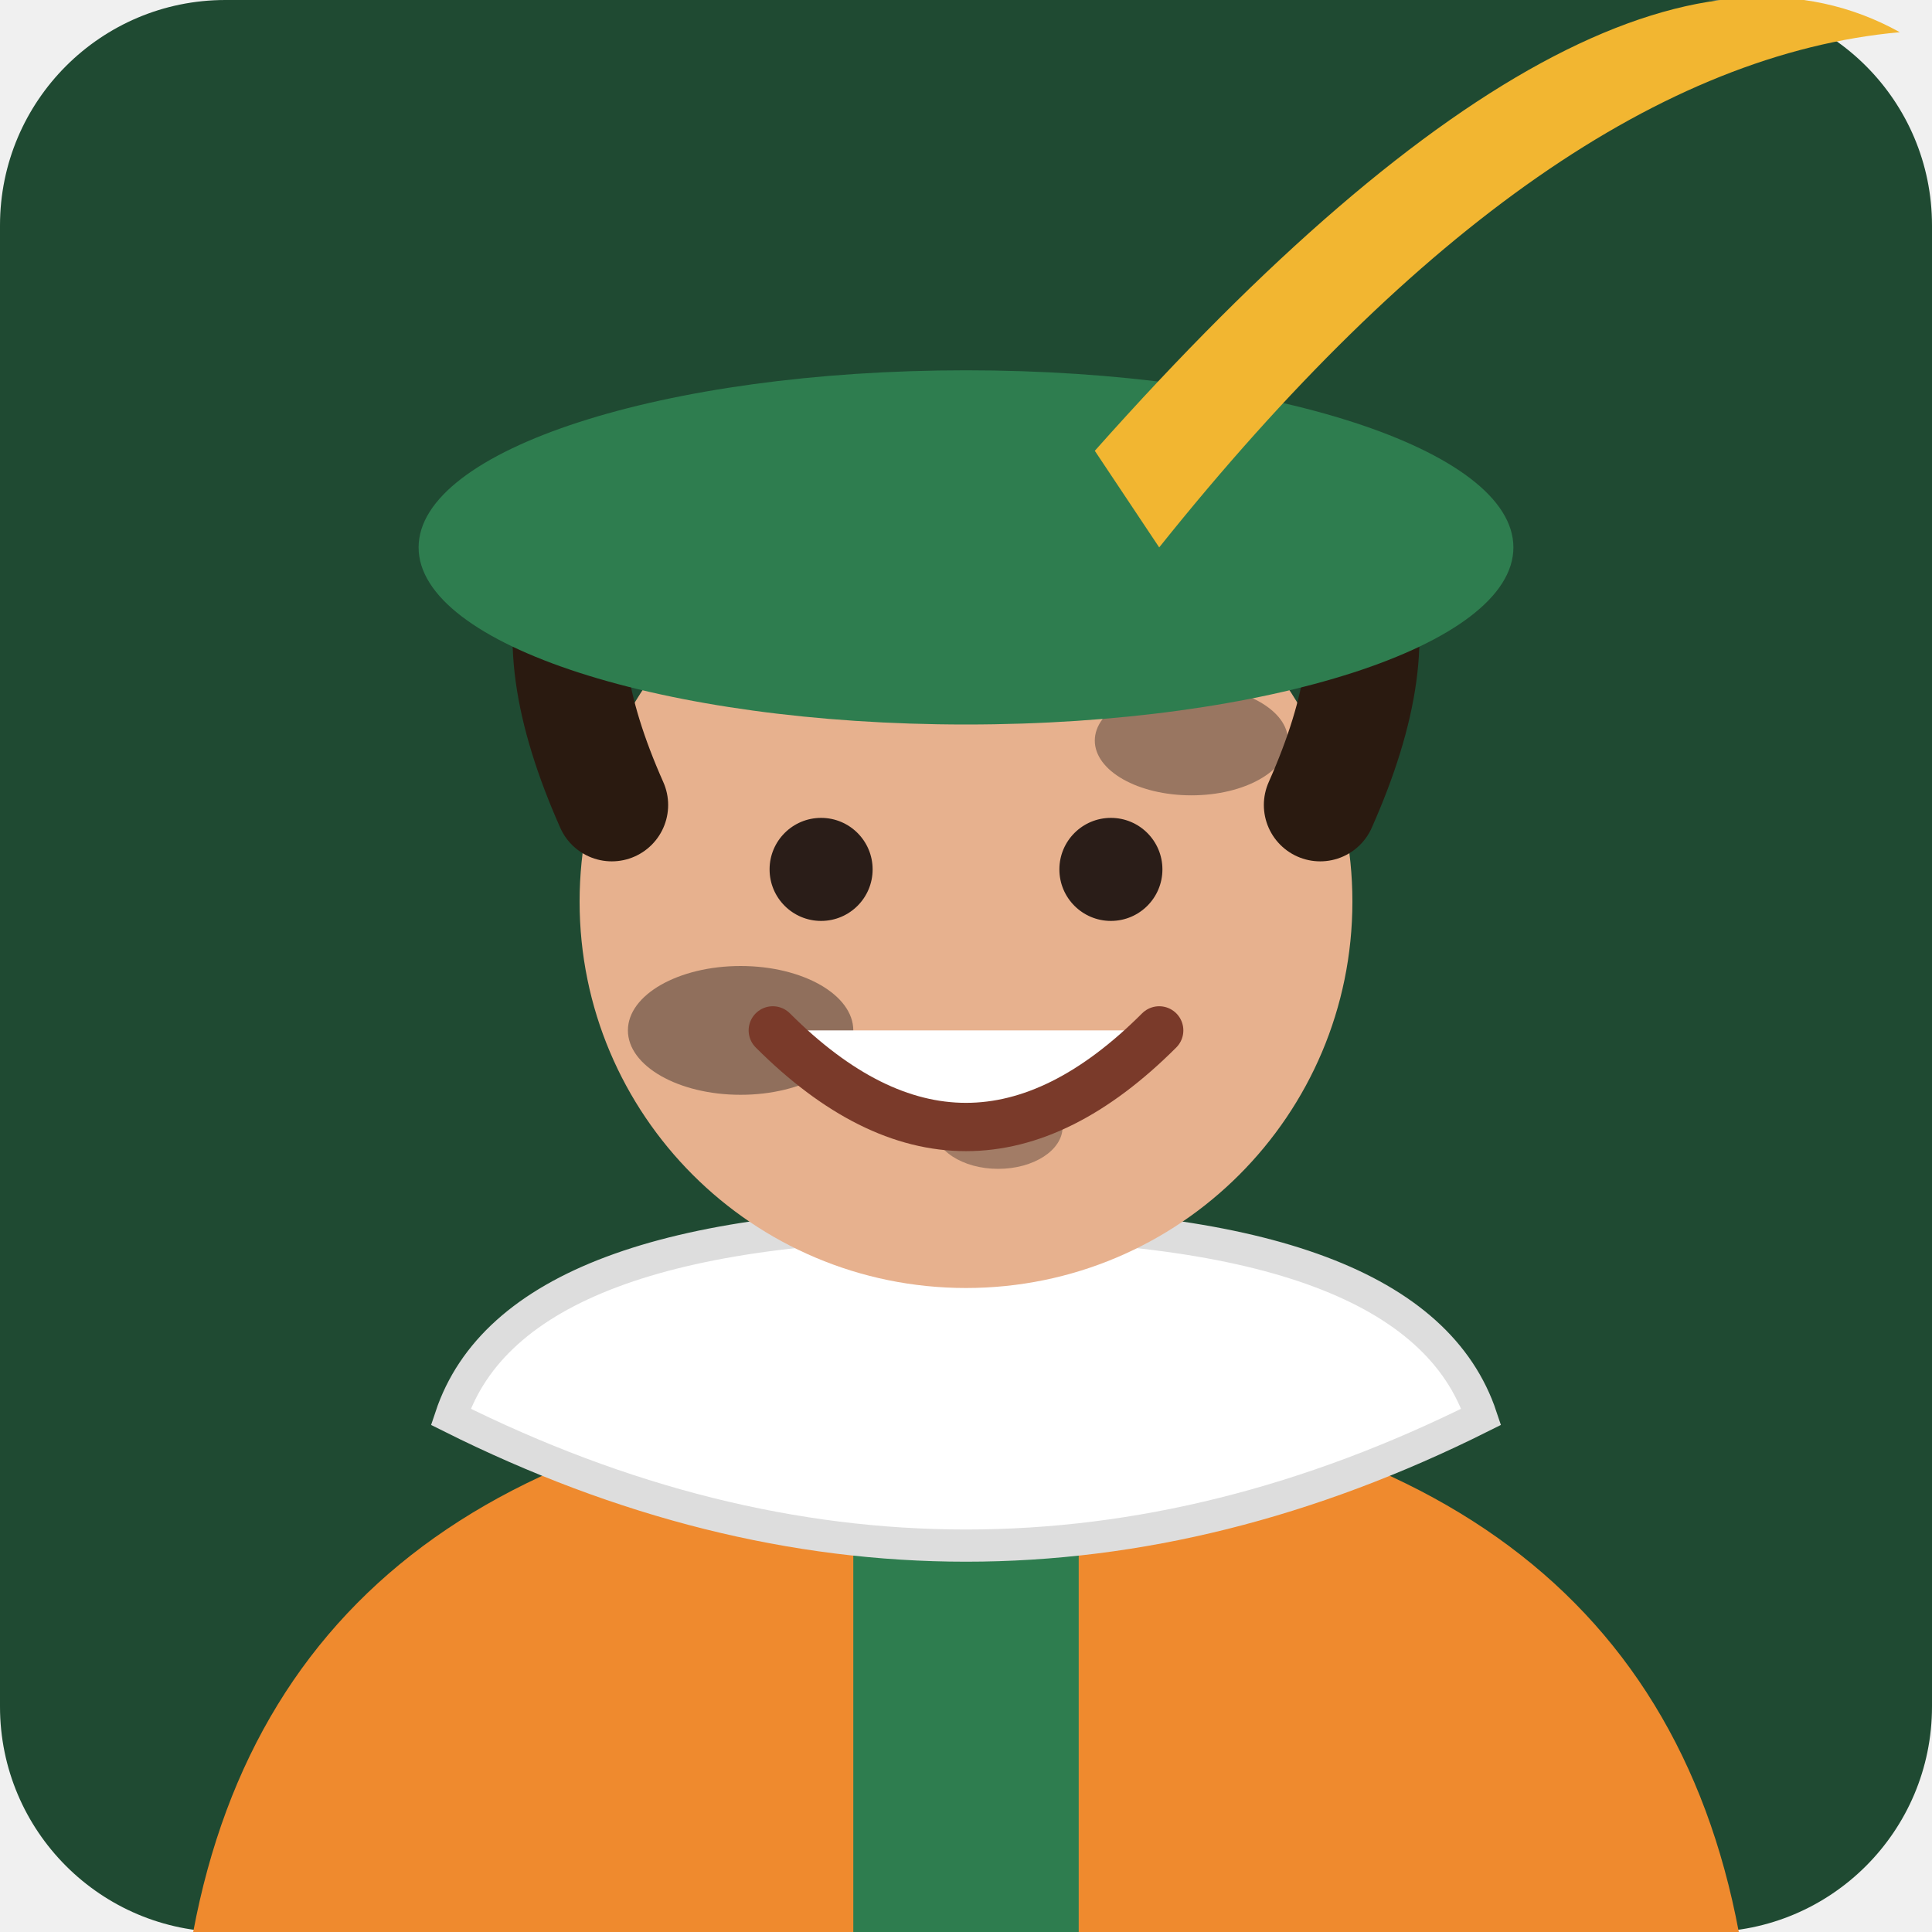
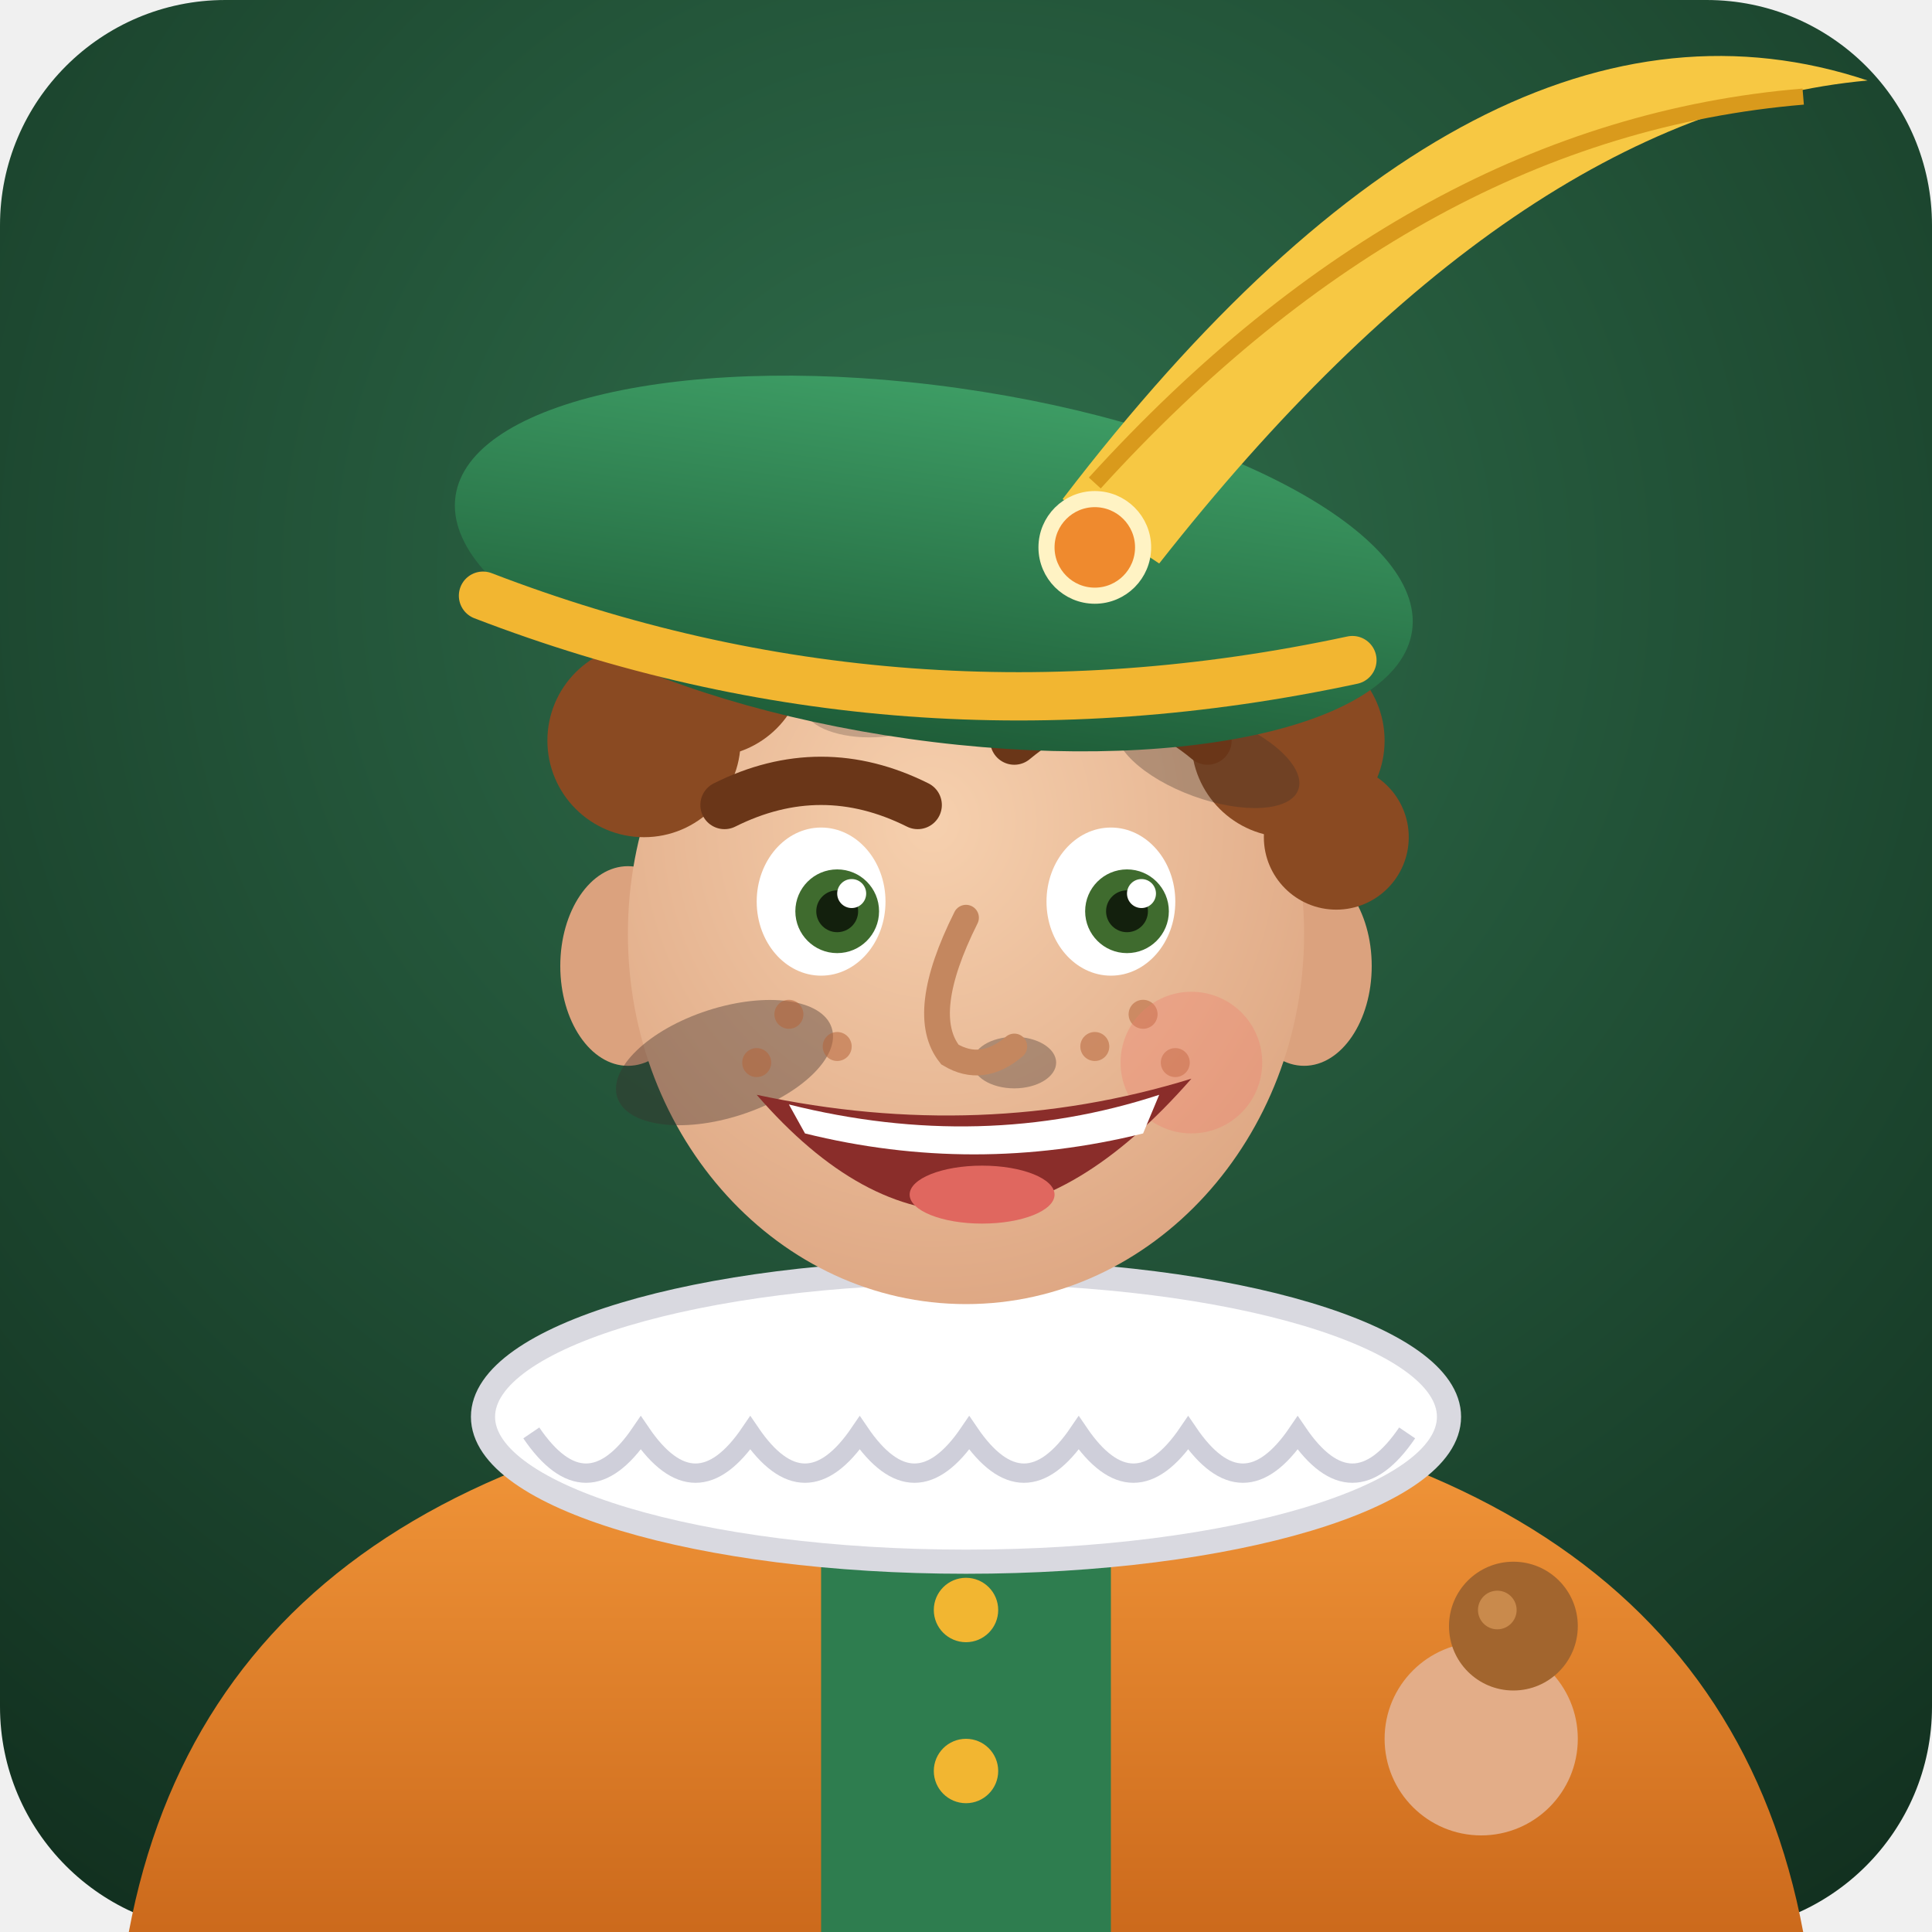
<svg xmlns="http://www.w3.org/2000/svg" viewBox="0 0 120 120">
-   <rect width="120" height="120" rx="14" fill="#1f4a32" />
-   <path d="M12 120 q6 -32 48 -34 q42 2 48 34z" fill="#ef8a2e" />
-   <path d="M60 88 v32" stroke="#2e7d4f" stroke-width="14" />
-   <path d="M28 88 q32 16 64 0 q-4 -12 -32 -12 q-28 0 -32 12z" fill="#fff" stroke="#ddd" stroke-width="2" />
-   <circle cx="60" cy="56" r="24" fill="#e7b18e" />
-   <ellipse cx="46" cy="64" rx="7" ry="4" fill="#3a2e2a" opacity=".5" />
-   <ellipse cx="74" cy="46" rx="6" ry="3.4" fill="#3a2e2a" opacity=".45" />
-   <ellipse cx="62" cy="70" rx="4" ry="2.6" fill="#3a2e2a" opacity=".4" />
-   <circle cx="51" cy="54" r="3.2" fill="#2a1d18" />
-   <circle cx="69" cy="54" r="3.2" fill="#2a1d18" />
-   <path d="M48 64 q12 12 24 0" stroke="#7a3a2a" stroke-width="3" fill="#fff" stroke-linecap="round" />
-   <path d="M38 50 q-8 -18 8 -22 M82 50 q8 -18 -8 -22" stroke="#2a1a10" stroke-width="7" fill="none" stroke-linecap="round" />
-   <ellipse cx="60" cy="34" rx="34" ry="11" fill="#2e7d4f" />
-   <path d="M68 28 q32 -36 50 -26 q-22 2 -46 32z" fill="#f2b631" />
+   <defs>
+     <radialGradient id="bg" cx=".5" cy=".3" r=".9">
+       <stop offset="0" stop-color="#2f6e4b" />
+       <stop offset="1" stop-color="#0f2a1b" />
+     </radialGradient>
+     <radialGradient id="skin" cx=".45" cy=".35" r=".75">
+       <stop offset="0" stop-color="#f6d0ae" />
+       <stop offset="1" stop-color="#dba27e" />
+     </radialGradient>
+     <linearGradient id="suit" x1="0" y1="0" x2="0" y2="1">
+       <stop offset="0" stop-color="#f59a3c" />
+       <stop offset="1" stop-color="#cc6a1c" />
+     </linearGradient>
+     <linearGradient id="cap" x1="0" y1="0" x2="0" y2="1">
+       <stop offset="0" stop-color="#3d9c64" />
+       <stop offset="1" stop-color="#1f5e39" />
+     </linearGradient>
+   </defs>
+   <rect width="120" height="120" rx="14" fill="url(#bg)" />
+   <path d="M8 120 q6 -32 52 -34 q46 2 52 34z" fill="url(#suit)" />
+   <path d="M51 90 h18 v30 h-18z" fill="#2e7d4f" />
+   <circle cx="60" cy="100" r="2" fill="#f2b631" />
+   <circle cx="60" cy="110" r="2" fill="#f2b631" />
+   <rect x="53" y="72" width="14" height="14" fill="#dba27e" />
+   <ellipse cx="60" cy="88" rx="30" ry="9" fill="#fff" stroke="#d9d9e0" stroke-width="1.5" />
+   <path d="M33 89 q3.4 5 6.8 0 q3.4 5 6.8 0 q3.4 5 6.8 0 q3.4 5 6.8 0 q3.4 5 6.8 0 q3.4 5 6.8 0 q3.4 5 6.8 0 q3.4 5 6.8 0" stroke="#cfcfda" stroke-width="1.2" fill="none" />
+   <ellipse cx="39" cy="60" rx="4.2" ry="6.2" fill="#dba27e" />
+   <ellipse cx="81" cy="60" rx="4.2" ry="6.2" fill="#dba27e" />
+   <ellipse cx="60" cy="58" rx="21" ry="23" fill="url(#skin)" />
+   <g fill="#8a4a22">
+     <circle cx="40" cy="46" r="6" />
+     <circle cx="44" cy="41" r="6" />
+     <circle cx="80" cy="46" r="6" />
+     <circle cx="77" cy="41" r="6" />
+     <circle cx="83" cy="52" r="4.5" />
+   </g>
+   <ellipse cx="45" cy="66" rx="7" ry="3.4" fill="#3a2e2a" opacity=".38" transform="rotate(-18 45 66)" />
+   <ellipse cx="75" cy="47" rx="6" ry="2.6" fill="#3a2e2a" opacity=".32" transform="rotate(20 75 47)" />
+   <ellipse cx="63" cy="66" rx="2.6" ry="1.6" fill="#3a2e2a" opacity=".35" />
+   <ellipse cx="54" cy="44" rx="4" ry="1.8" fill="#3a2e2a" opacity=".25" />
+   <g fill="#b5643a" opacity=".55">
+     <circle cx="49" cy="63" r=".9" />
+     <circle cx="52" cy="65" r=".9" />
+     <circle cx="47" cy="66" r=".9" />
+     <circle cx="71" cy="63" r=".9" />
+     <circle cx="68" cy="65" r=".9" />
+     <circle cx="73" cy="66" r=".9" />
+   </g>
+   <circle cx="74" cy="66" r="4.4" fill="#ee7f6e" opacity=".35" />
+   <g fill="#fff">
+     <ellipse cx="51" cy="56" rx="4" ry="4.6" />
+     <ellipse cx="69" cy="56" rx="4" ry="4.6" />
+   </g>
+   <g fill="#3f6b2e">
+     <circle cx="52" cy="56.6" r="2.6" />
+     <circle cx="70" cy="56.6" r="2.6" />
+   </g>
+   <g fill="#13200d">
+     <circle cx="52" cy="56.6" r="1.3" />
+     <circle cx="70" cy="56.6" r="1.3" />
+   </g>
+   <g fill="#fff">
+     <circle cx="52.9" cy="55.5" r=".9" />
+     <circle cx="70.9" cy="55.5" r=".9" />
+   </g>
+   <path d="M45 50 q6 -3 12 0 M63 46 q6 -5 12 0" stroke="#6a3618" stroke-width="3" fill="none" stroke-linecap="round" />
+   <path d="M60 57 q-3 6 -1 8.5 q2 1.2 4 -.5" stroke="#c4875f" stroke-width="1.6" fill="none" stroke-linecap="round" />
+   <path d="M47 68 q13 15 27 -1 q-13 4 -27 1z" fill="#8a2d2a" />
+   <path d="M49 68.6 q12 3 23 -.6 l-1 2.4 q-10.5 2.6 -21 0z" fill="#fff" />
+   <ellipse cx="61" cy="74.2" rx="4.5" ry="1.8" fill="#e0675f" />
+   <ellipse cx="58" cy="35" rx="30" ry="11" fill="url(#cap)" transform="rotate(8 58 35)" />
+   <path d="M30 37 q26 10 54 4" stroke="#f2b631" stroke-width="3" fill="none" stroke-linecap="round" />
+   <path d="M66 31 q26 -34 50 -26 q-22 2 -44 30z" fill="#f7c843" />
+   <path d="M68 30 q20 -22 44 -24" stroke="#d99a1c" stroke-width="1" fill="none" />
+   <circle cx="68" cy="34" r="3" fill="#ef8a2e" stroke="#fff3c4" stroke-width="1" />
+   <circle cx="92" cy="108" r="6" fill="#e3ad88" />
+   <circle cx="94" cy="101" r="4" fill="#a2652e" />
+   <circle cx="93" cy="100" r="1.2" fill="#c98a4c" />
</svg>
